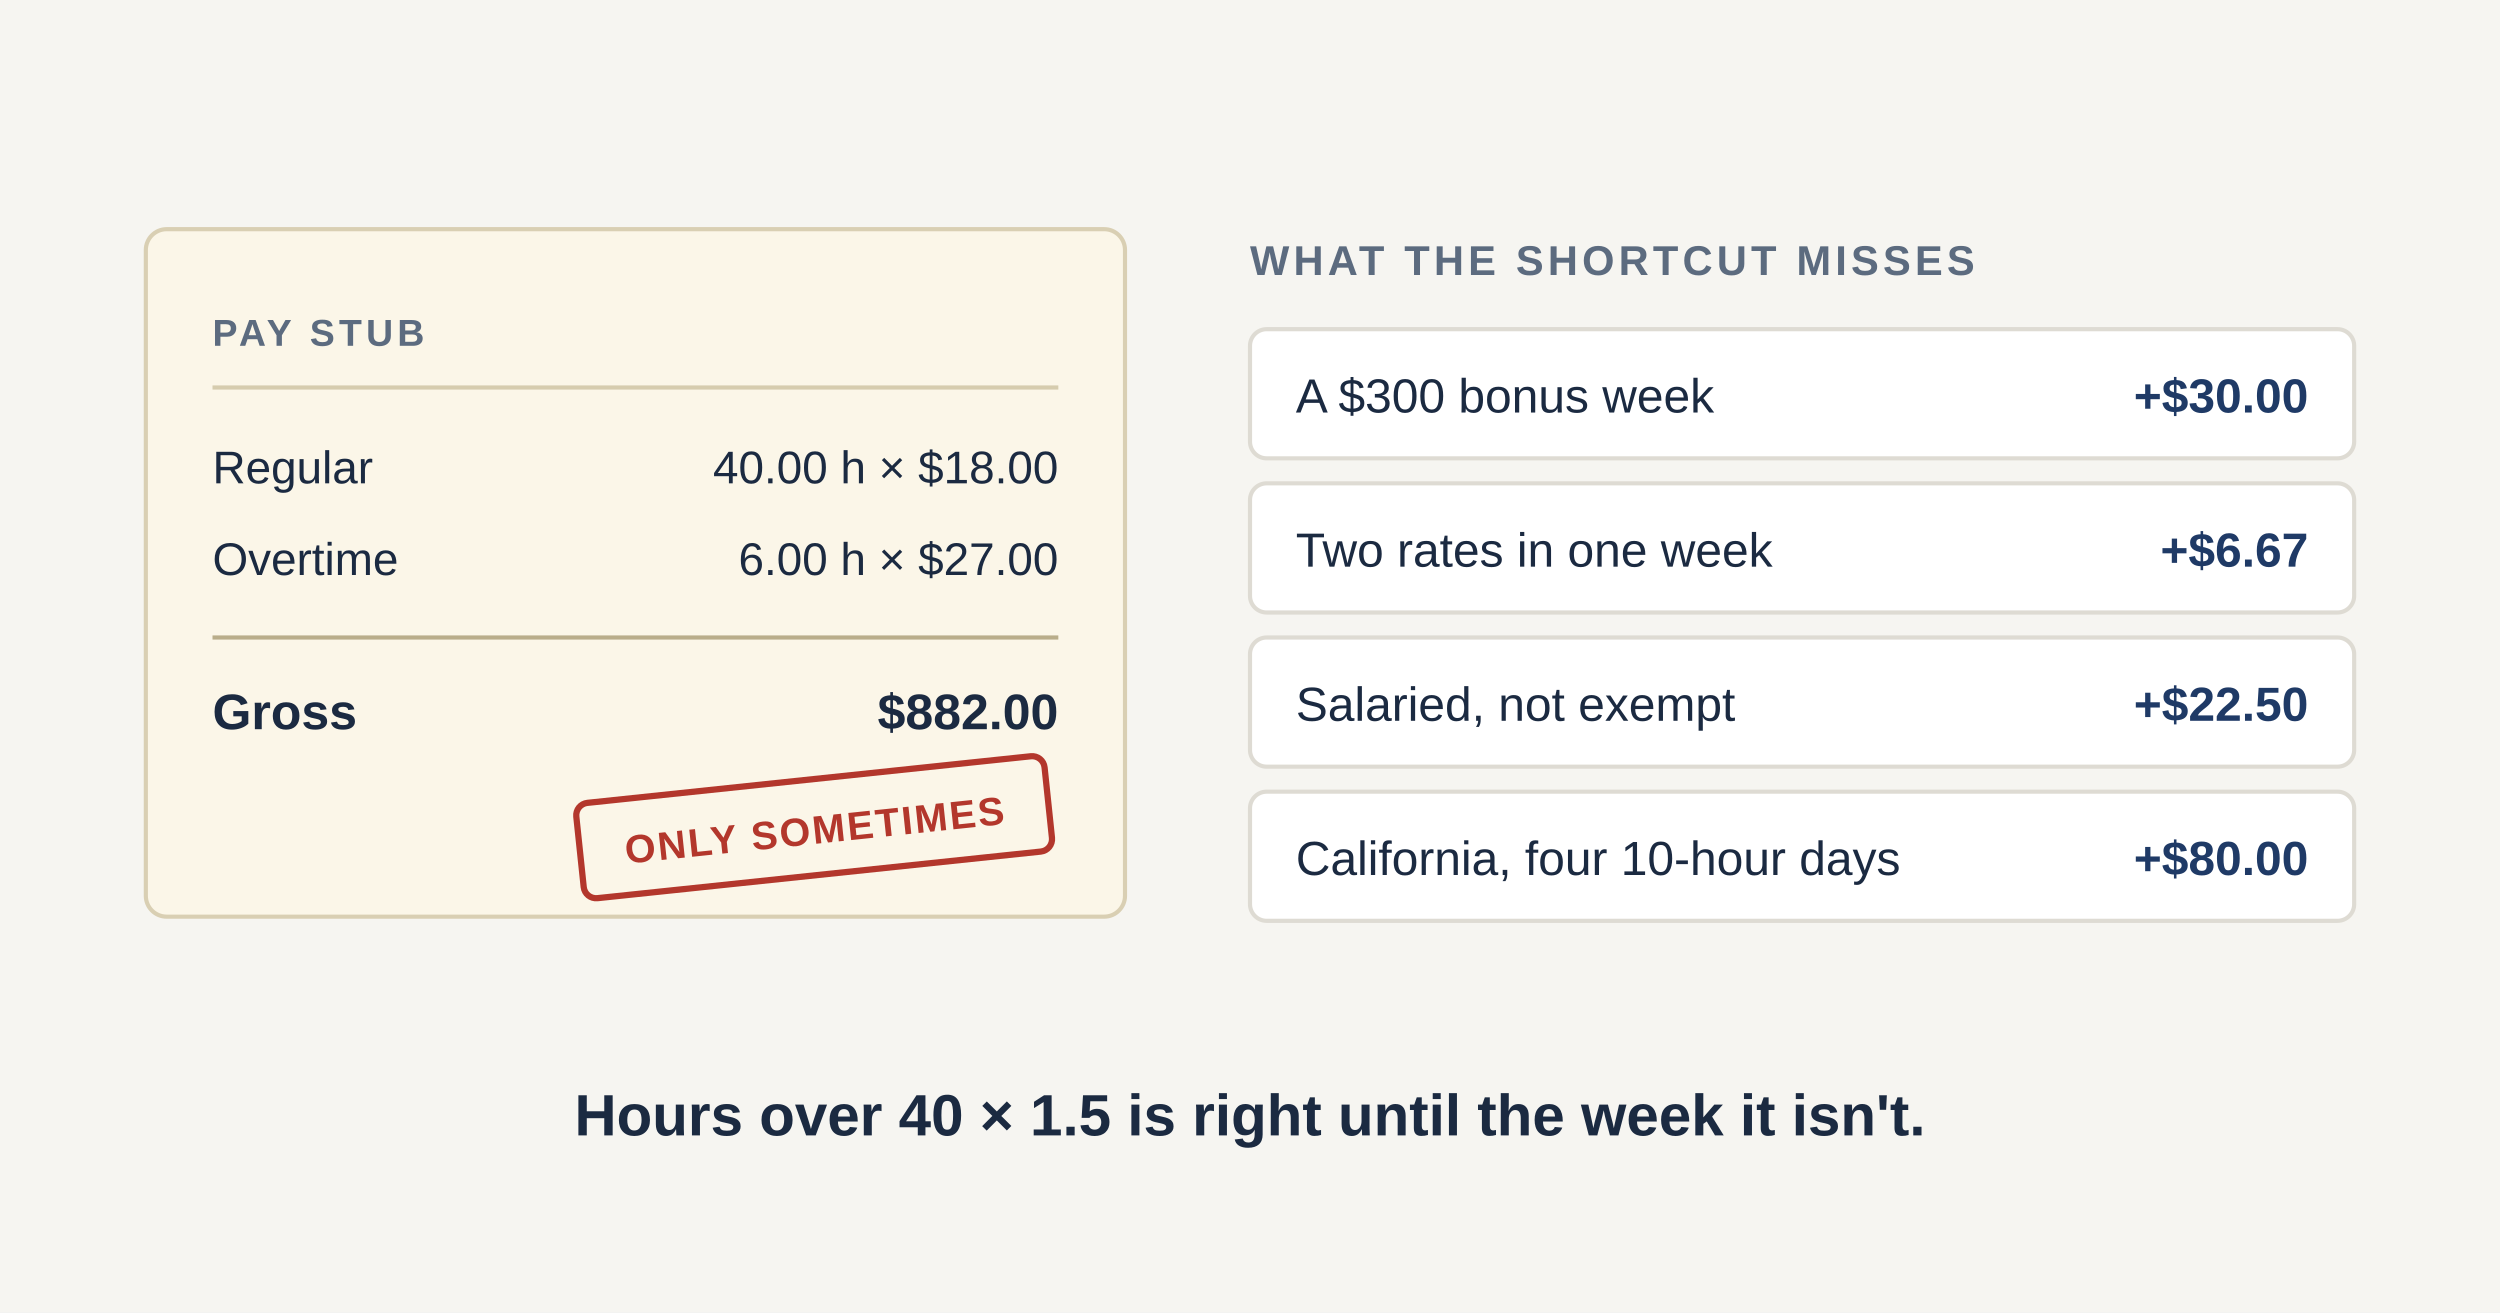
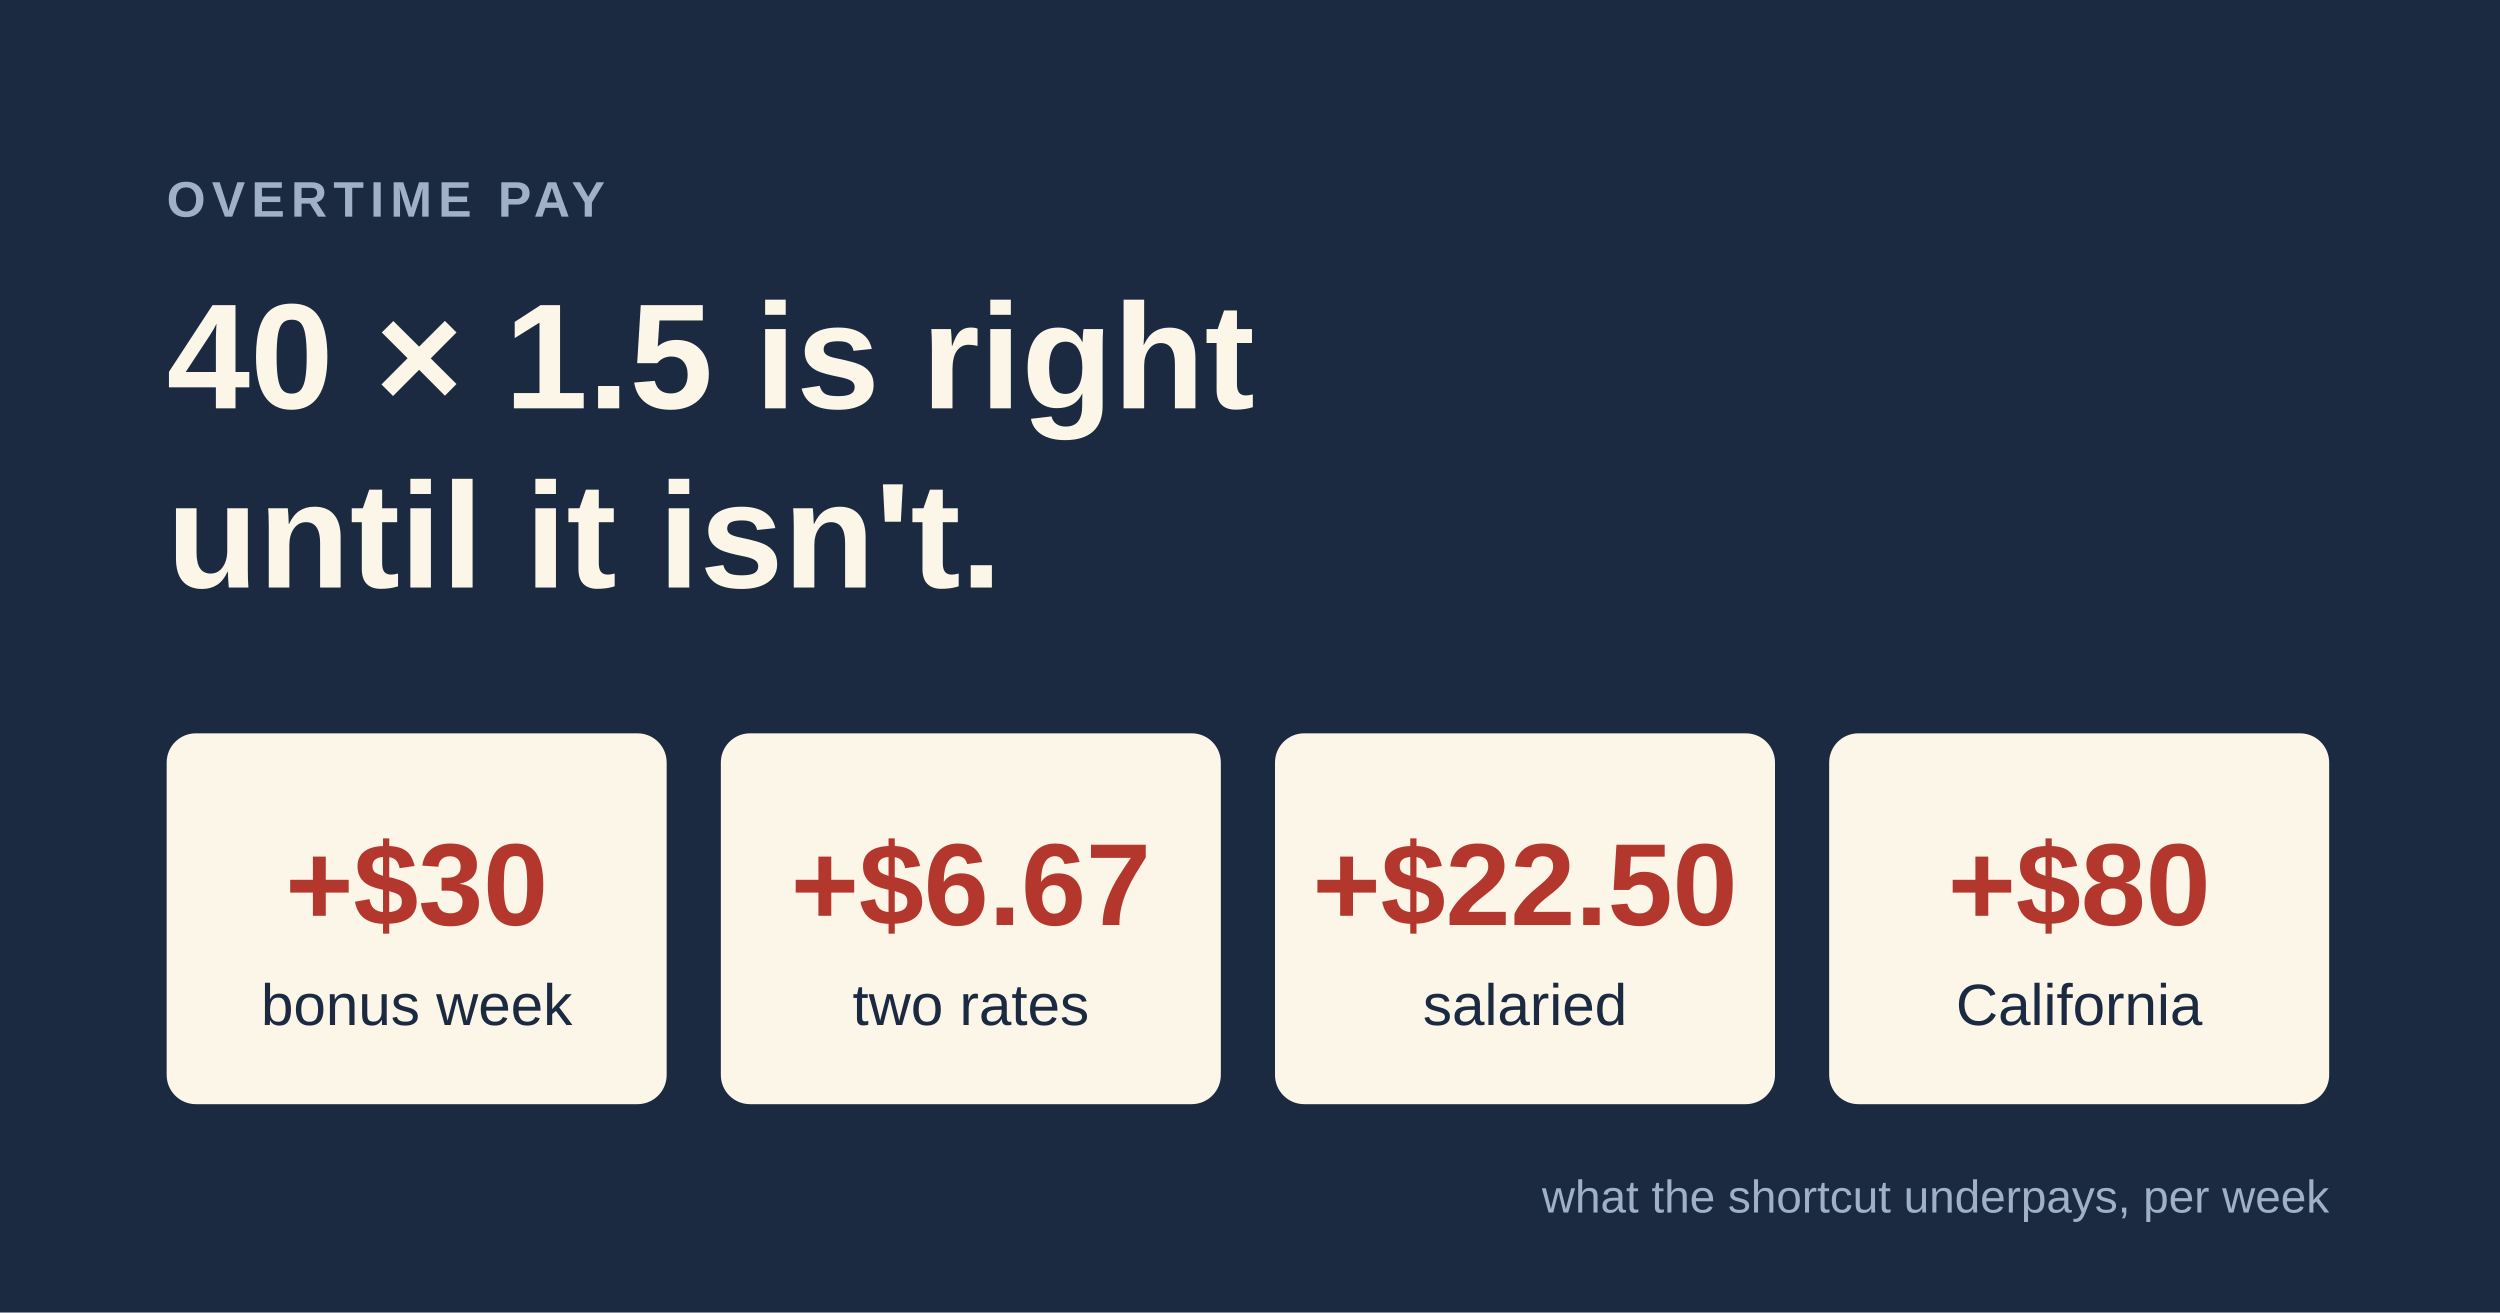
<svg xmlns="http://www.w3.org/2000/svg" width="1200" height="630" viewBox="0 0 1200 630">
-   <rect width="1200" height="630" fill="#f6f5f1" />
-   <g transform="translate(70, 110)" font-family="Arial, Helvetica, sans-serif">
-     <rect width="470" height="330" rx="10" fill="#fbf6e8" stroke="#d9cfb3" stroke-width="2" />
-     <text x="32" y="56" font-size="18" font-weight="700" fill="#5c6b7f" letter-spacing="2">PAY STUB</text>
-     <line x1="32" y1="76" x2="438" y2="76" stroke="#d6ccae" stroke-width="2" />
-     <text x="32" y="122" font-size="22" fill="#1b2a41">Regular</text>
-     <text x="438" y="122" font-size="22" fill="#1b2a41" text-anchor="end">40.00 h × $18.00</text>
-     <text x="32" y="166" font-size="22" fill="#1b2a41">Overtime</text>
-     <text x="438" y="166" font-size="22" fill="#1b2a41" text-anchor="end">6.00 h × $27.00</text>
-     <line x1="32" y1="196" x2="438" y2="196" stroke="#b9ad8a" stroke-width="2" />
-     <text x="32" y="240" font-size="24" font-weight="700" fill="#1b2a41">Gross</text>
-     <text x="438" y="240" font-size="24" font-weight="700" fill="#1b2a41" text-anchor="end">$882.00</text>
-     <g transform="translate(206, 276) rotate(-6)">
-       <rect width="226" height="46" rx="6" fill="none" stroke="#b3372c" stroke-width="3" />
-       <text x="113" y="31" font-size="19" font-weight="700" fill="#b3372c" text-anchor="middle" letter-spacing="1">ONLY SOMETIMES</text>
+   <rect width="1200" height="630" fill="#1b2a41" />
+   <g font-family="Arial, Helvetica, sans-serif">
+     <text x="80" y="104" font-size="24" font-weight="700" fill="#9fb0c7" letter-spacing="3">OVERTIME PAY</text>
+     <text x="80" y="196" font-size="72" font-weight="700" fill="#fbf6e8">40 × 1.5 is right</text>
+     <text x="80" y="282" font-size="72" font-weight="700" fill="#fbf6e8">until it isn't.</text>
+     <g transform="translate(80, 352)">
+       <rect width="240" height="178" rx="14" fill="#fbf6e8" />
+       <text x="120" y="92" font-size="56" font-weight="700" fill="#b3372c" text-anchor="middle">+$30</text>
+       <text x="120" y="140" font-size="28" fill="#1b2a41" text-anchor="middle">bonus week</text>
    </g>
+     <g transform="translate(346, 352)">
+       <rect width="240" height="178" rx="14" fill="#fbf6e8" />
+       <text x="120" y="92" font-size="56" font-weight="700" fill="#b3372c" text-anchor="middle">+$6.67</text>
+       <text x="120" y="140" font-size="28" fill="#1b2a41" text-anchor="middle">two rates</text>
+     </g>
+     <g transform="translate(612, 352)">
+       <rect width="240" height="178" rx="14" fill="#fbf6e8" />
+       <text x="120" y="92" font-size="56" font-weight="700" fill="#b3372c" text-anchor="middle">+$22.50</text>
+       <text x="120" y="140" font-size="28" fill="#1b2a41" text-anchor="middle">salaried</text>
+     </g>
+     <g transform="translate(878, 352)">
+       <rect width="240" height="178" rx="14" fill="#fbf6e8" />
+       <text x="120" y="92" font-size="56" font-weight="700" fill="#b3372c" text-anchor="middle">+$80</text>
+       <text x="120" y="140" font-size="28" fill="#1b2a41" text-anchor="middle">California</text>
+     </g>
+     <text x="1118" y="582" font-size="22" fill="#9fb0c7" text-anchor="end">what the shortcut underpays, per week</text>
  </g>
-   <g transform="translate(600, 110)" font-family="Arial, Helvetica, sans-serif">
-     <text x="0" y="22" font-size="20" font-weight="700" fill="#5c6b7f" letter-spacing="2">WHAT THE SHORTCUT MISSES</text>
-     <g transform="translate(0, 48)">
-       <rect width="530" height="62" rx="8" fill="#ffffff" stroke="#dedbd3" stroke-width="2" />
-       <text x="22" y="40" font-size="23" fill="#1b2a41">A $300 bonus week</text>
-       <text x="508" y="40" font-size="23" font-weight="700" fill="#1f3a66" text-anchor="end">+$30.00</text>
-     </g>
-     <g transform="translate(0, 122)">
-       <rect width="530" height="62" rx="8" fill="#ffffff" stroke="#dedbd3" stroke-width="2" />
-       <text x="22" y="40" font-size="23" fill="#1b2a41">Two rates in one week</text>
-       <text x="508" y="40" font-size="23" font-weight="700" fill="#1f3a66" text-anchor="end">+$6.67</text>
-     </g>
-     <g transform="translate(0, 196)">
-       <rect width="530" height="62" rx="8" fill="#ffffff" stroke="#dedbd3" stroke-width="2" />
-       <text x="22" y="40" font-size="23" fill="#1b2a41">Salaried, not exempt</text>
-       <text x="508" y="40" font-size="23" font-weight="700" fill="#1f3a66" text-anchor="end">+$22.50</text>
-     </g>
-     <g transform="translate(0, 270)">
-       <rect width="530" height="62" rx="8" fill="#ffffff" stroke="#dedbd3" stroke-width="2" />
-       <text x="22" y="40" font-size="23" fill="#1b2a41">California, four 10-hour days</text>
-       <text x="508" y="40" font-size="23" font-weight="700" fill="#1f3a66" text-anchor="end">+$80.00</text>
-     </g>
-   </g>
-   <text x="600" y="545" text-anchor="middle" font-family="Arial, Helvetica, sans-serif" font-size="28" font-weight="700" fill="#1b2a41">Hours over 40 × 1.5 is right until the week it isn't.</text>
</svg>
